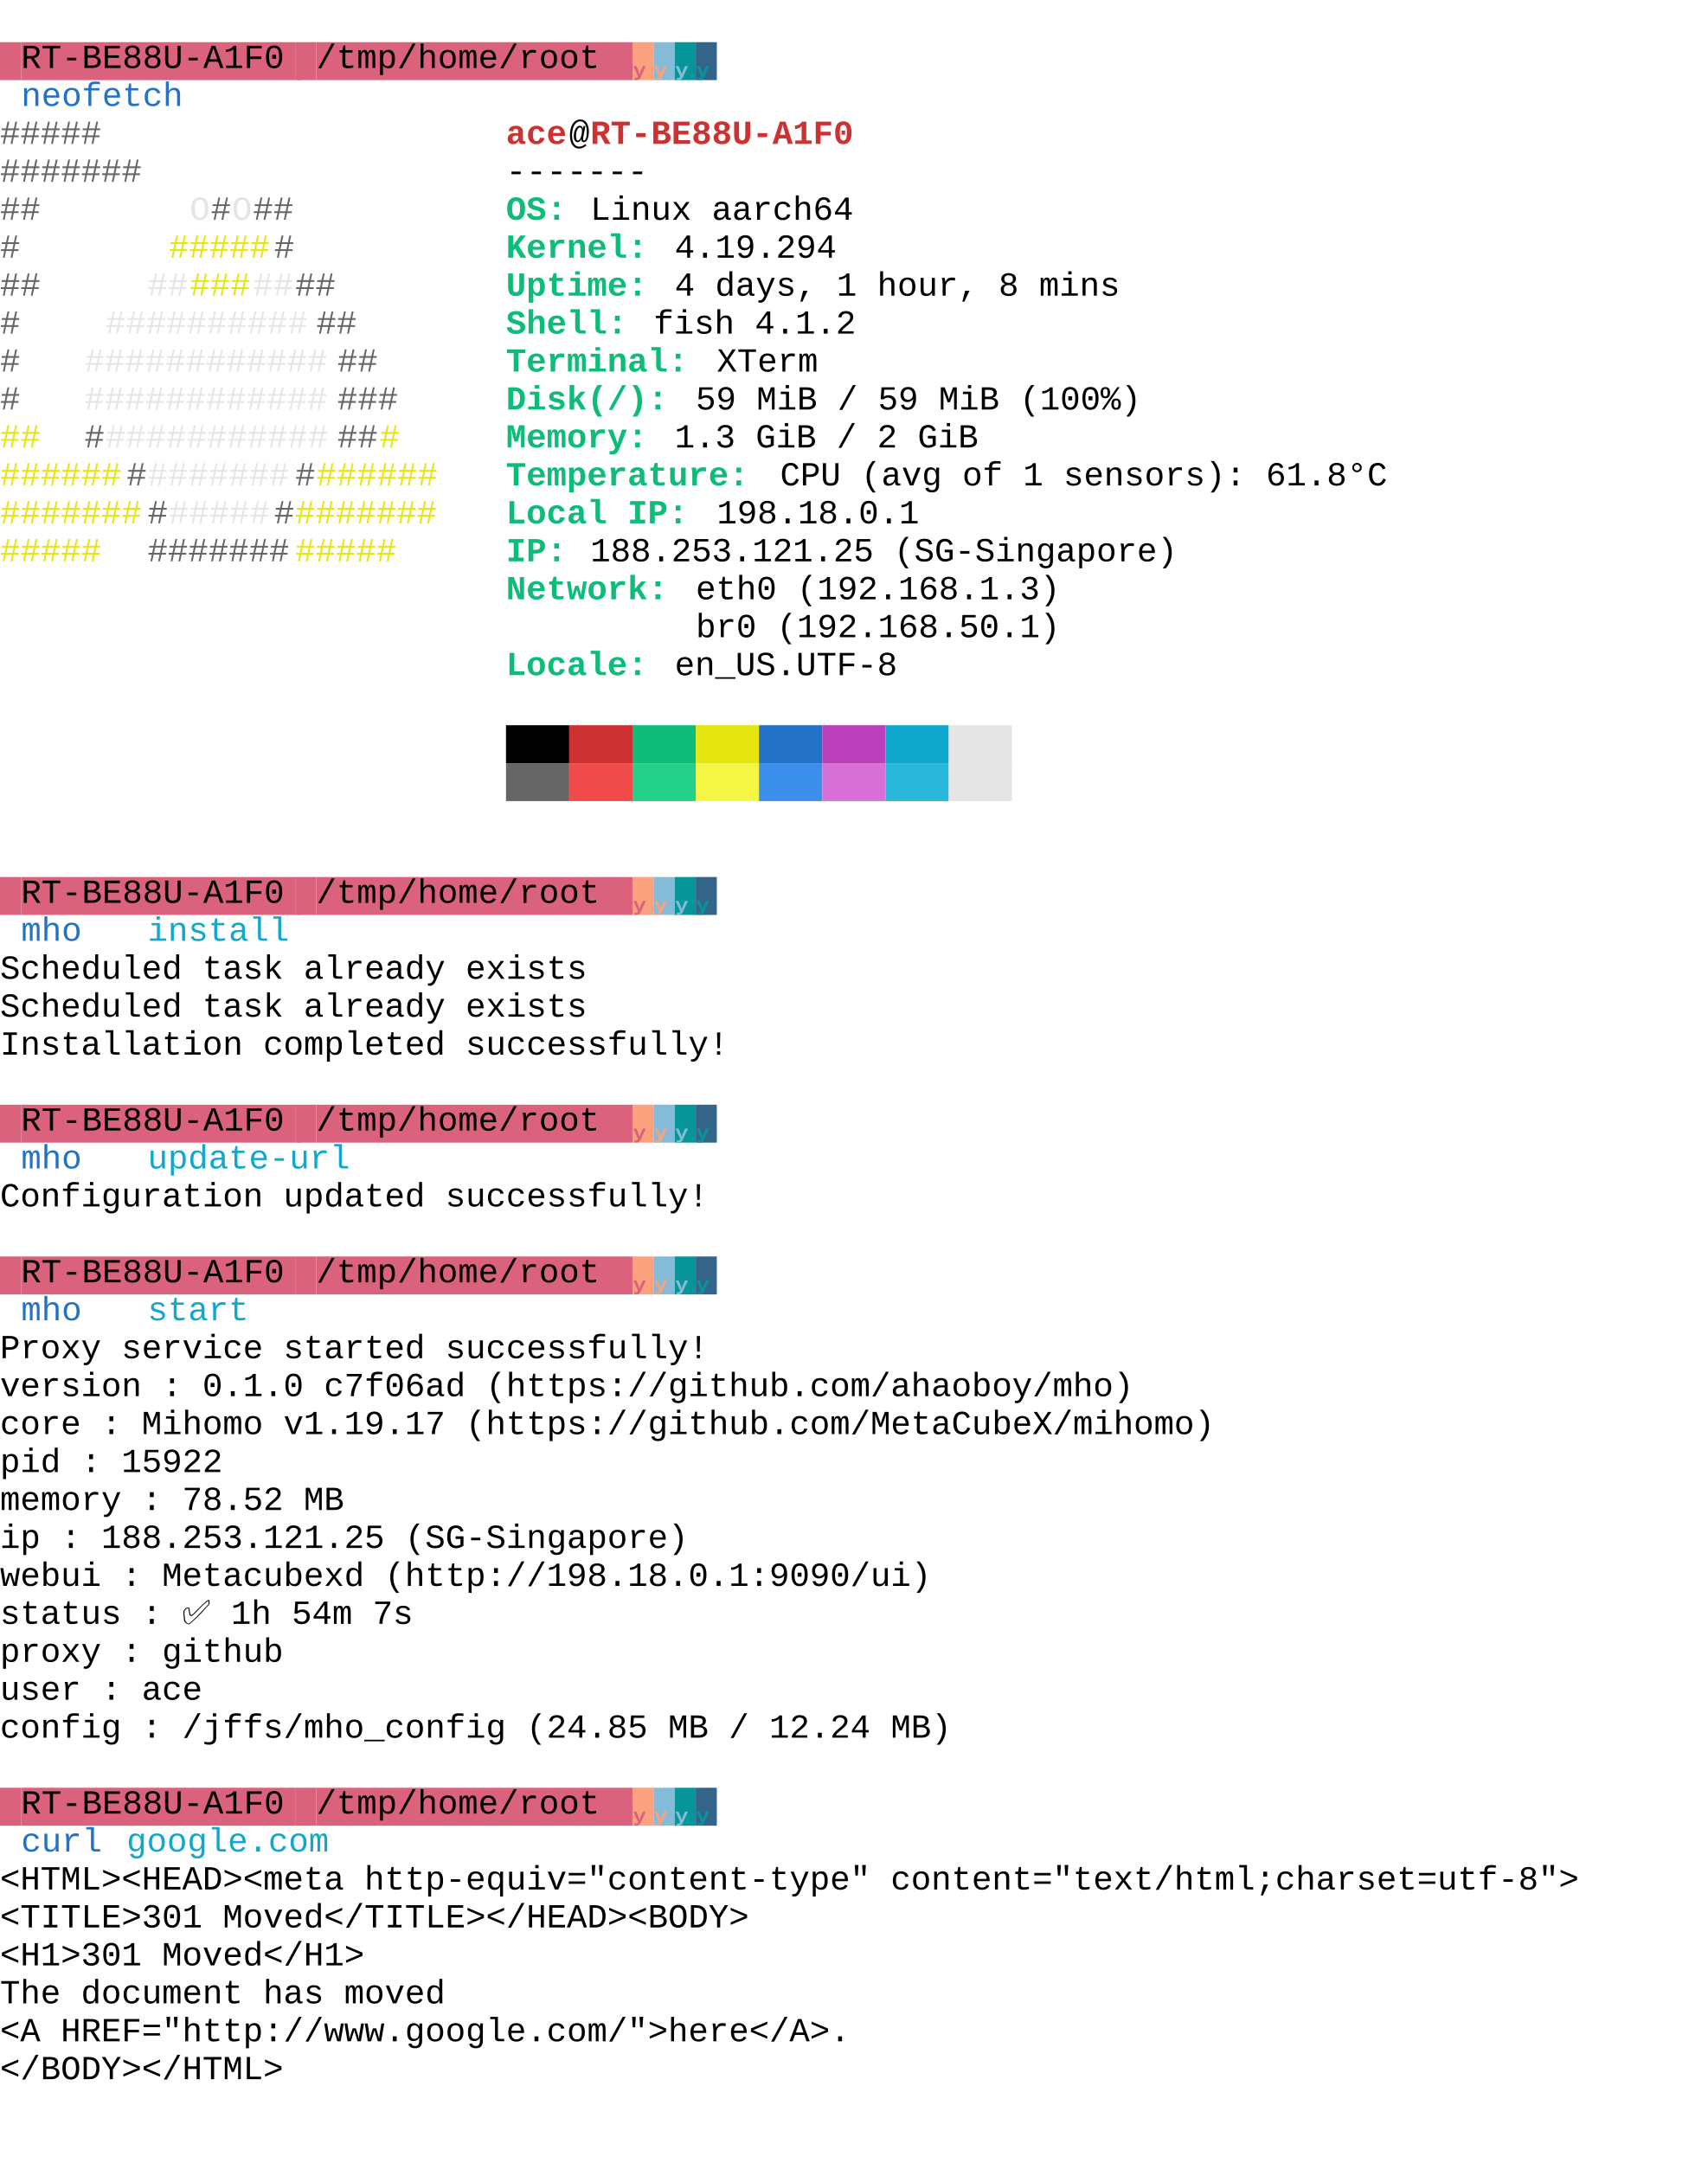
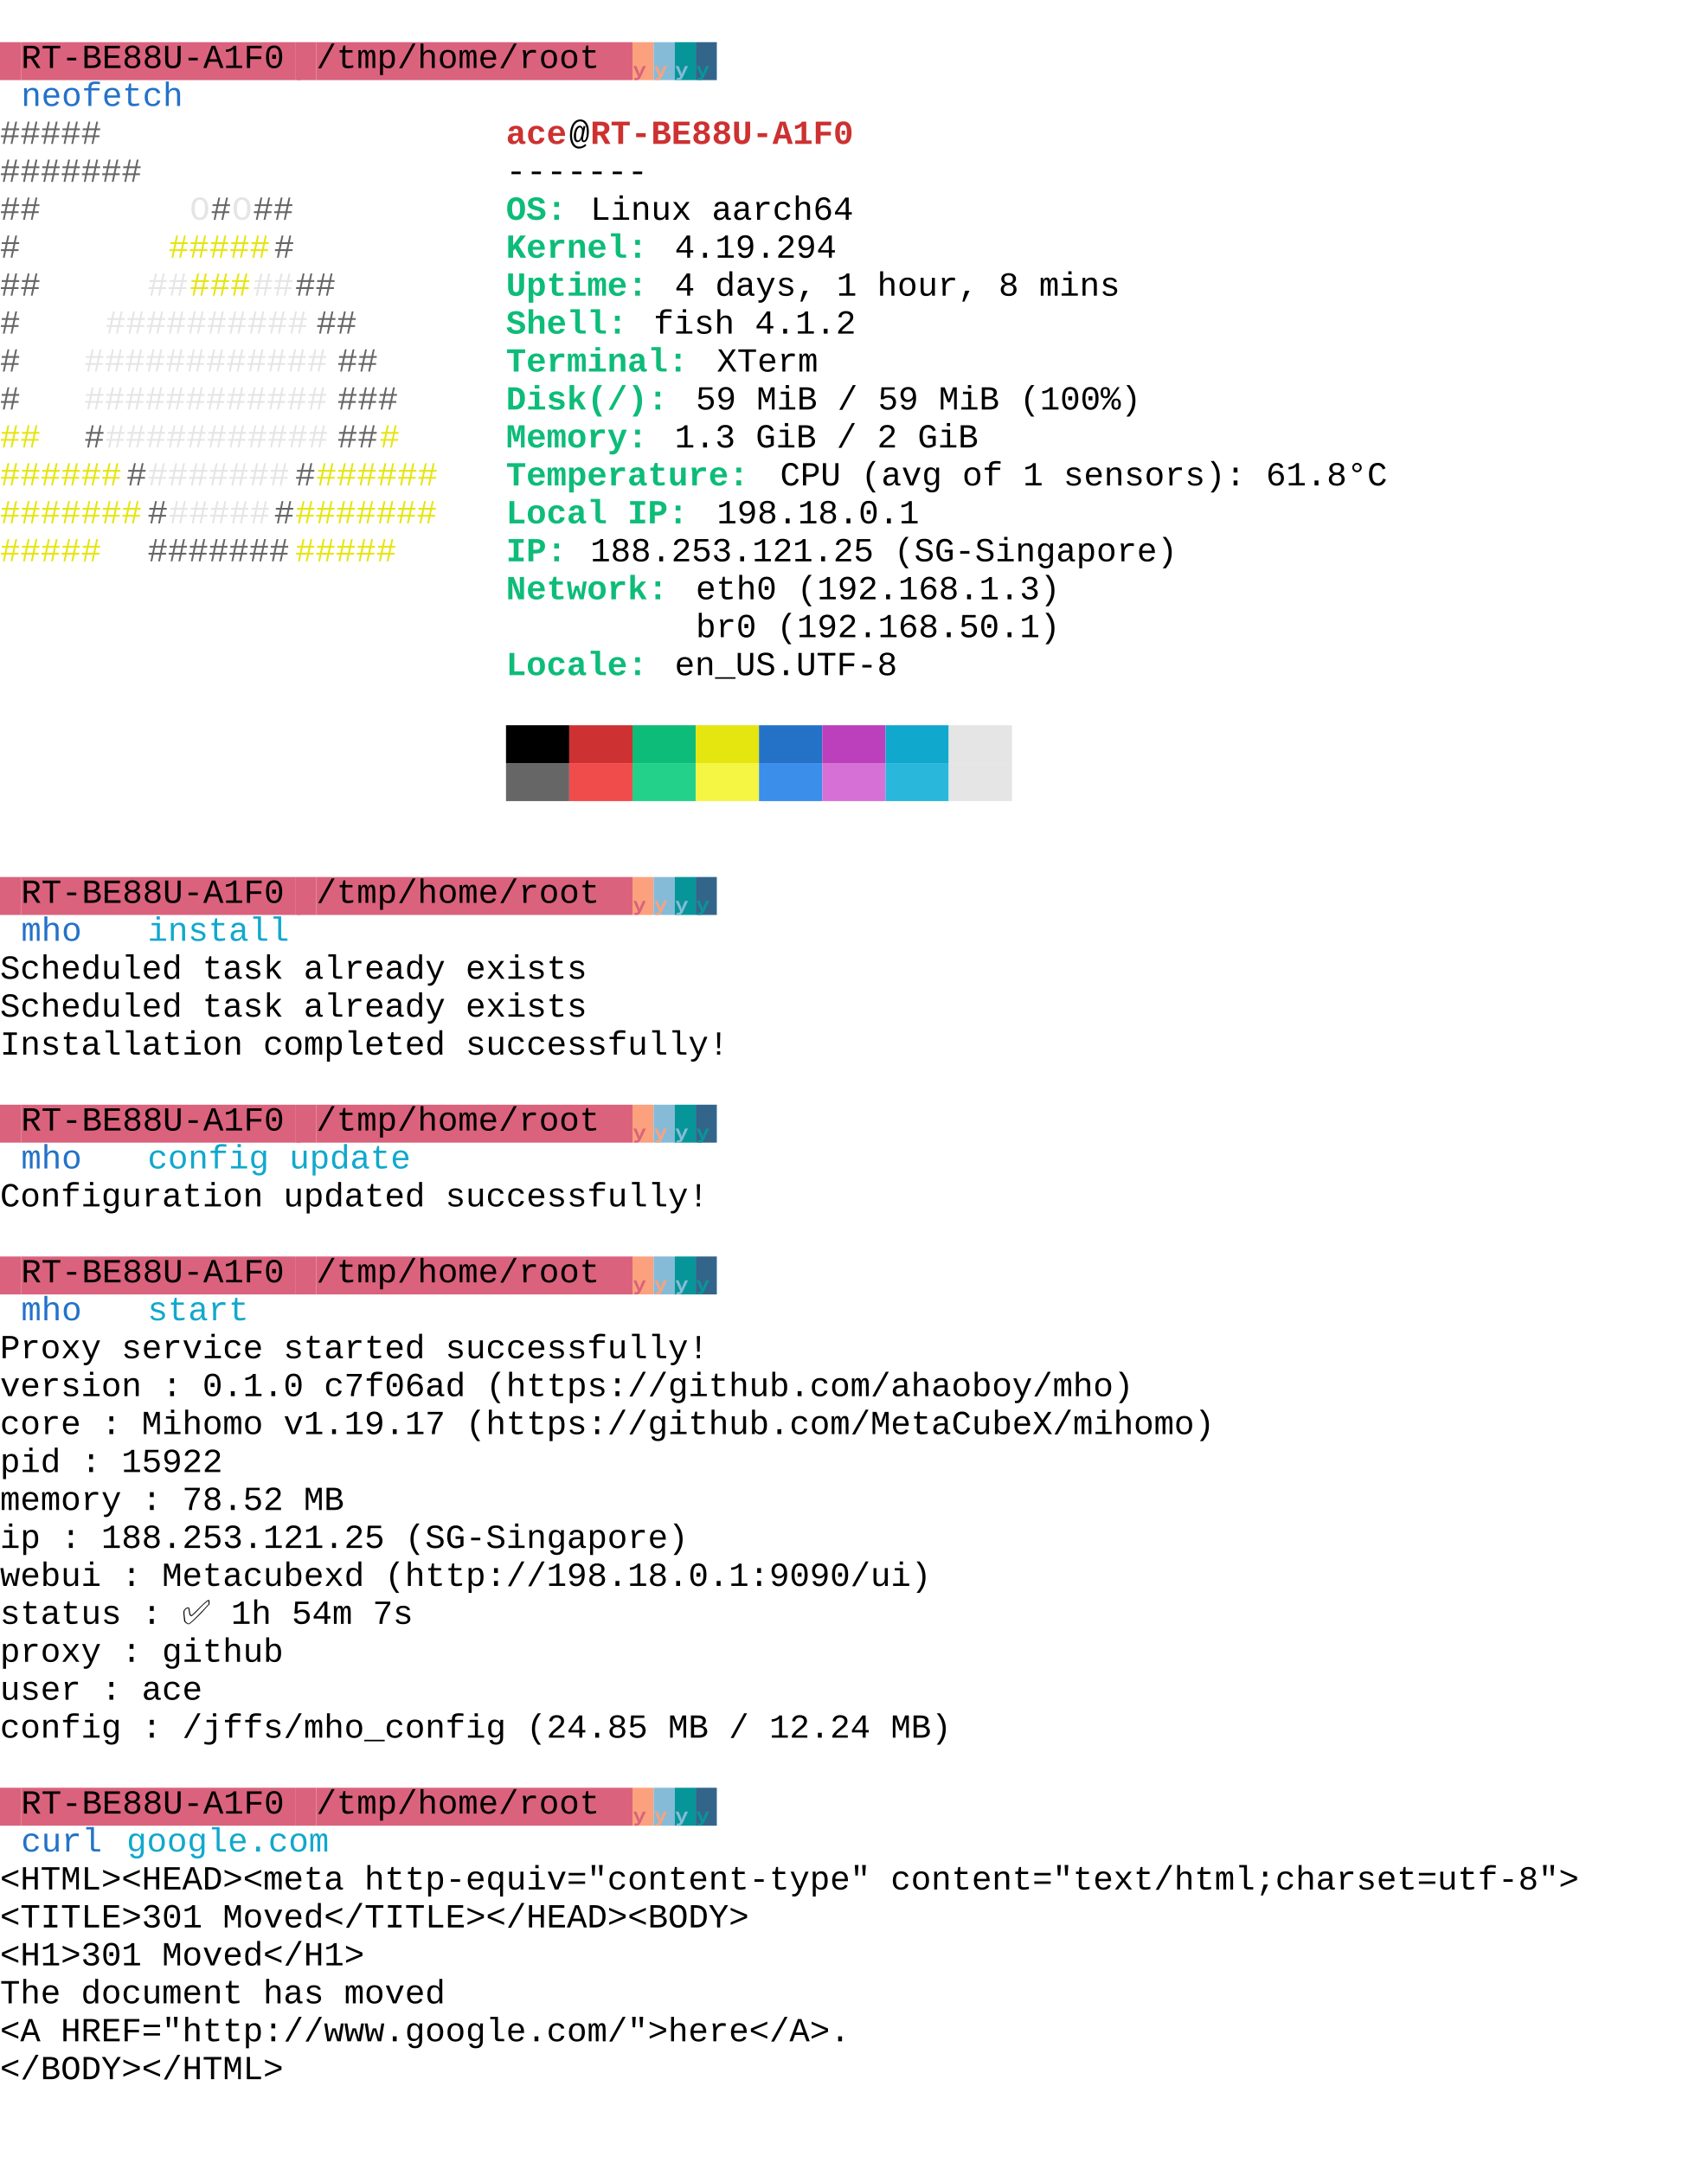
<svg xmlns="http://www.w3.org/2000/svg" width="810" height="1026">
  <style>.t{dominant-baseline:central;font-variant-ligatures:none;white-space:pre;font-family:Consolas,Courier New,Monaco,monospace;font-size:16px}.b{font-weight:700}:root{color-scheme:light dark;background:#fff}.cDA627D{fill:#da627d}.c0{fill:#000}.cFCA17D{fill:#fca17d}.c86BBD8{fill:#86bbd8}.c06969A{fill:#06969a}.c4{fill:#2472c8}.ca{fill:#666}.c1{fill:#cd3131}.c7{fill:#e5e5e5}.c2{fill:#0dbc79}.c3{fill:#e5e510}.c6{fill:#11a8cd}.bDA627D{fill:#da627d}.bFCA17D{fill:#fca17d}.b86BBD8{fill:#86bbd8}.b06969A{fill:#06969a}.b33658A{fill:#33658a}.b0{fill:#000}.b1{fill:#cd3131}.b2{fill:#0dbc79}.b3{fill:#e5e510}.b4{fill:#2472c8}.b5{fill:#bc3fbc}.b6{fill:#11a8cd}.b7{fill:#e5e5e5}.ba{fill:#666}.bb{fill:#f14c4c}.bc{fill:#23d18b}.bd{fill:#f5f543}.be{fill:#3b8eea}.bf{fill:#d670d6}.bg{fill:#29b8db}.bh{fill:#e5e5e5}svg text{fill:#000}@media (prefers-color-scheme:dark){:root{background:#181818}.cDA627D{fill:#da627d}.c0{fill:#e5e5e5}.cFCA17D{fill:#fca17d}.c86BBD8{fill:#86bbd8}.c06969A{fill:#06969a}.c4{fill:#2472c8}.ca{fill:#e5e5e5}.c1{fill:#cd3131}.c7{fill:#000}.c2{fill:#0dbc79}.c3{fill:#e5e510}.c6{fill:#11a8cd}.bDA627D{fill:#da627d}.bFCA17D{fill:#fca17d}.b86BBD8{fill:#86bbd8}.b06969A{fill:#06969a}.b33658A{fill:#33658a}.b0{fill:#e5e5e5}.b1{fill:#cd3131}.b2{fill:#0dbc79}.b3{fill:#e5e510}.b4{fill:#2472c8}.b5{fill:#bc3fbc}.b6{fill:#11a8cd}.b7{fill:#000}.ba{fill:#e5e5e5}.bb{fill:#f14c4c}.bc{fill:#23d18b}.bd{fill:#f5f543}.be{fill:#3b8eea}.bf{fill:#d670d6}.bg{fill:#29b8db}.bh{fill:#666}svg text{fill:#e5e5e5}}</style>
  <text y="10" class="t" />
  <path d="M0 20h10v18H0Z" class="bDA627D" />
  <text y="28" class="t cDA627D" />
  <path d="M10 20h130v18H10Z" class="bDA627D" />
  <text x="10" y="28" class="t c0">
    <tspan textLength="130">RT-BE88U-A1F0</tspan>
  </text>
  <path d="M140 20h10v18h-10Z" class="bDA627D" />
  <text x="140" y="28" class="t cDA627D">
    <tspan textLength="10"></tspan>
  </text>
  <path d="M150 20h150v18H150Z" class="bDA627D" />
  <text x="150" y="28" class="t c0">
    <tspan textLength="150">/tmp/home/root </tspan>
  </text>
  <path d="M300 20h10v18h-10Z" class="bFCA17D" />
  <text x="300" y="28" class="t cDA627D">
    <tspan textLength="10"></tspan>
  </text>
  <path d="M310 20h10v18h-10Z" class="b86BBD8" />
  <text x="310" y="28" class="t cFCA17D">
    <tspan textLength="10"></tspan>
  </text>
  <path d="M320 20h10v18h-10Z" class="b06969A" />
  <text x="320" y="28" class="t c86BBD8">
    <tspan textLength="10"></tspan>
  </text>
  <path d="M330 20h10v18h-10Z" class="b33658A" />
  <text x="330" y="28" class="t c06969A">
    <tspan textLength="10"></tspan>
  </text>
  <text x="340" y="28" class="t" />
  <text y="46" class="t" />
  <text x="10" y="46" class="t c4">
    <tspan textLength="80">neofetch</tspan>
  </text>
  <text x="90" y="46" class="t" />
  <text y="64" class="t ca">
    <tspan textLength="240">        #####           </tspan>
  </text>
  <text x="240" y="64" class="t c1 b">
    <tspan textLength="30">ace</tspan>
  </text>
  <text x="270" y="64" class="t">
    <tspan textLength="10">@</tspan>
  </text>
  <text x="280" y="64" class="t c1 b">
    <tspan textLength="130">RT-BE88U-A1F0</tspan>
  </text>
  <text x="410" y="64" class="t" />
  <text y="82" class="t ca">
    <tspan textLength="240">       #######          </tspan>
  </text>
  <text x="240" y="82" class="t">
    <tspan textLength="580">-------                                                   </tspan>
  </text>
  <text y="100" class="t ca">
    <tspan textLength="90">       ##</tspan>
  </text>
  <text x="90" y="100" class="t c7">
    <tspan textLength="10">O</tspan>
  </text>
  <text x="100" y="100" class="t ca">
    <tspan textLength="10">#</tspan>
  </text>
  <text x="110" y="100" class="t c7">
    <tspan textLength="10">O</tspan>
  </text>
  <text x="120" y="100" class="t ca">
    <tspan textLength="120">##          </tspan>
  </text>
  <text x="240" y="100" class="t c2 b">
    <tspan textLength="40">OS: </tspan>
  </text>
  <text x="280" y="100" class="t">
    <tspan textLength="540">Linux aarch64                                         </tspan>
  </text>
  <text y="118" class="t ca">
    <tspan textLength="80">       #</tspan>
  </text>
  <text x="80" y="118" class="t c3">
    <tspan textLength="50">#####</tspan>
  </text>
  <text x="130" y="118" class="t ca">
    <tspan textLength="110">#          </tspan>
  </text>
  <text x="240" y="118" class="t c2 b">
    <tspan textLength="80">Kernel: </tspan>
  </text>
  <text x="320" y="118" class="t">
    <tspan textLength="500">4.19.294                                          </tspan>
  </text>
  <text y="136" class="t ca">
    <tspan textLength="70">     ##</tspan>
  </text>
  <text x="70" y="136" class="t c7">
    <tspan textLength="20">##</tspan>
  </text>
  <text x="90" y="136" class="t c3">
    <tspan textLength="30">###</tspan>
  </text>
  <text x="120" y="136" class="t c7">
    <tspan textLength="20">##</tspan>
  </text>
  <text x="140" y="136" class="t ca">
    <tspan textLength="100">##        </tspan>
  </text>
  <text x="240" y="136" class="t c2 b">
    <tspan textLength="80">Uptime: </tspan>
  </text>
  <text x="320" y="136" class="t">
    <tspan textLength="500">4 days, 1 hour, 8 mins                            </tspan>
  </text>
  <text y="154" class="t ca">
    <tspan textLength="50">    #</tspan>
  </text>
  <text x="50" y="154" class="t c7">
    <tspan textLength="100">##########</tspan>
  </text>
  <text x="150" y="154" class="t ca">
    <tspan textLength="90">##       </tspan>
  </text>
  <text x="240" y="154" class="t c2 b">
    <tspan textLength="70">Shell: </tspan>
  </text>
  <text x="310" y="154" class="t">
    <tspan textLength="510">fish 4.1.2                                         </tspan>
  </text>
  <text y="172" class="t ca">
    <tspan textLength="40">   #</tspan>
  </text>
  <text x="40" y="172" class="t c7">
    <tspan textLength="120">############</tspan>
  </text>
  <text x="160" y="172" class="t ca">
    <tspan textLength="80">##      </tspan>
  </text>
  <text x="240" y="172" class="t c2 b">
    <tspan textLength="100">Terminal: </tspan>
  </text>
  <text x="340" y="172" class="t">
    <tspan textLength="480">XTerm                                           </tspan>
  </text>
  <text y="190" class="t ca">
    <tspan textLength="40">   #</tspan>
  </text>
  <text x="40" y="190" class="t c7">
    <tspan textLength="120">############</tspan>
  </text>
  <text x="160" y="190" class="t ca">
    <tspan textLength="80">###     </tspan>
  </text>
  <text x="240" y="190" class="t c2 b">
    <tspan textLength="90">Disk(/): </tspan>
  </text>
  <text x="330" y="190" class="t">
    <tspan textLength="490">59 MiB / 59 MiB (100%)                           </tspan>
  </text>
  <text y="208" class="t c3">
    <tspan textLength="40">  ##</tspan>
  </text>
  <text x="40" y="208" class="t ca">
    <tspan textLength="10">#</tspan>
  </text>
  <text x="50" y="208" class="t c7">
    <tspan textLength="110">###########</tspan>
  </text>
  <text x="160" y="208" class="t ca">
    <tspan textLength="20">##</tspan>
  </text>
  <text x="180" y="208" class="t c3">
    <tspan textLength="60">#     </tspan>
  </text>
  <text x="240" y="208" class="t c2 b">
    <tspan textLength="80">Memory: </tspan>
  </text>
  <text x="320" y="208" class="t">
    <tspan textLength="500">1.3 GiB / 2 GiB                                   </tspan>
  </text>
  <text y="226" class="t c3">
    <tspan textLength="60">######</tspan>
  </text>
  <text x="60" y="226" class="t ca">
    <tspan textLength="10">#</tspan>
  </text>
  <text x="70" y="226" class="t c7">
    <tspan textLength="70">#######</tspan>
  </text>
  <text x="140" y="226" class="t ca">
    <tspan textLength="10">#</tspan>
  </text>
  <text x="150" y="226" class="t c3">
    <tspan textLength="90">######   </tspan>
  </text>
  <text x="240" y="226" class="t c2 b">
    <tspan textLength="130">Temperature: </tspan>
  </text>
  <text x="370" y="226" class="t">
    <tspan textLength="450">CPU (avg of 1 sensors): 61.8°C               </tspan>
  </text>
  <text y="244" class="t c3">
    <tspan textLength="70">#######</tspan>
  </text>
  <text x="70" y="244" class="t ca">
    <tspan textLength="10">#</tspan>
  </text>
  <text x="80" y="244" class="t c7">
    <tspan textLength="50">#####</tspan>
  </text>
  <text x="130" y="244" class="t ca">
    <tspan textLength="10">#</tspan>
  </text>
  <text x="140" y="244" class="t c3">
    <tspan textLength="100">#######   </tspan>
  </text>
  <text x="240" y="244" class="t c2 b">
    <tspan textLength="100">Local IP: </tspan>
  </text>
  <text x="340" y="244" class="t">
    <tspan textLength="480">198.18.0.1                                      </tspan>
  </text>
  <text y="262" class="t c3">
    <tspan textLength="70">  #####</tspan>
  </text>
  <text x="70" y="262" class="t ca">
    <tspan textLength="70">#######</tspan>
  </text>
  <text x="140" y="262" class="t c3">
    <tspan textLength="100">#####     </tspan>
  </text>
  <text x="240" y="262" class="t c2 b">
    <tspan textLength="40">IP: </tspan>
  </text>
  <text x="280" y="262" class="t">
    <tspan textLength="540">188.253.121.25 (SG-Singapore)                         </tspan>
  </text>
  <text y="280" class="t c3" />
  <text x="240" y="280" class="t c2 b">
    <tspan textLength="90">Network: </tspan>
  </text>
  <text x="330" y="280" class="t">
    <tspan textLength="490">eth0 (192.168.1.3)                               </tspan>
  </text>
  <text y="298" class="t c3" />
  <text x="240" y="298" class="t c2 b" />
  <text x="330" y="298" class="t">
    <tspan textLength="490">br0 (192.168.50.1)                               </tspan>
  </text>
  <text y="316" class="t c3" />
  <text x="240" y="316" class="t c2 b">
    <tspan textLength="80">Locale: </tspan>
  </text>
  <text x="320" y="316" class="t">
    <tspan textLength="500">en_US.UTF-8                                       </tspan>
  </text>
  <text y="334" class="t c3" />
  <text x="240" y="334" class="t" />
  <text y="352" class="t c3" />
  <path d="M240 344h30v18h-30Z" class="b0" />
  <text x="240" y="352" class="t" />
  <path d="M270 344h30v18h-30Z" class="b1" />
  <text x="270" y="352" class="t" />
  <path d="M300 344h30v18h-30Z" class="b2" />
  <text x="300" y="352" class="t" />
  <path d="M330 344h30v18h-30Z" class="b3" />
  <text x="330" y="352" class="t" />
  <path d="M360 344h30v18h-30Z" class="b4" />
  <text x="360" y="352" class="t" />
  <path d="M390 344h30v18h-30Z" class="b5" />
  <text x="390" y="352" class="t" />
  <path d="M420 344h30v18h-30Z" class="b6" />
  <text x="420" y="352" class="t" />
  <path d="M450 344h30v18h-30Z" class="b7" />
  <text x="450" y="352" class="t" />
  <text x="480" y="352" class="t" />
  <text y="370" class="t c3" />
  <path d="M240 362h30v18h-30Z" class="ba" />
  <text x="240" y="370" class="t" />
  <path d="M270 362h30v18h-30Z" class="bb" />
  <text x="270" y="370" class="t" />
  <path d="M300 362h30v18h-30Z" class="bc" />
  <text x="300" y="370" class="t" />
  <path d="M330 362h30v18h-30Z" class="bd" />
  <text x="330" y="370" class="t" />
  <path d="M360 362h30v18h-30Z" class="be" />
  <text x="360" y="370" class="t" />
  <path d="M390 362h30v18h-30Z" class="bf" />
  <text x="390" y="370" class="t" />
  <path d="M420 362h30v18h-30Z" class="bg" />
  <text x="420" y="370" class="t" />
  <path d="M450 362h30v18h-30Z" class="bh" />
  <text x="450" y="370" class="t" />
  <text x="480" y="370" class="t" />
  <text y="388" class="t" />
  <text y="406" class="t" />
  <path d="M0 416h10v18H0Z" class="bDA627D" />
  <text y="424" class="t cDA627D" />
  <path d="M10 416h130v18H10Z" class="bDA627D" />
  <text x="10" y="424" class="t c0">
    <tspan textLength="130">RT-BE88U-A1F0</tspan>
  </text>
  <path d="M140 416h10v18h-10Z" class="bDA627D" />
  <text x="140" y="424" class="t cDA627D">
    <tspan textLength="10"></tspan>
  </text>
  <path d="M150 416h150v18H150Z" class="bDA627D" />
  <text x="150" y="424" class="t c0">
    <tspan textLength="150">/tmp/home/root </tspan>
  </text>
  <path d="M300 416h10v18h-10Z" class="bFCA17D" />
  <text x="300" y="424" class="t cDA627D">
    <tspan textLength="10"></tspan>
  </text>
  <path d="M310 416h10v18h-10Z" class="b86BBD8" />
  <text x="310" y="424" class="t cFCA17D">
    <tspan textLength="10"></tspan>
  </text>
  <path d="M320 416h10v18h-10Z" class="b06969A" />
  <text x="320" y="424" class="t c86BBD8">
    <tspan textLength="10"></tspan>
  </text>
  <path d="M330 416h10v18h-10Z" class="b33658A" />
  <text x="330" y="424" class="t c06969A">
    <tspan textLength="10"></tspan>
  </text>
  <text x="340" y="424" class="t" />
  <text y="442" class="t" />
  <text x="10" y="442" class="t c4">
    <tspan textLength="50">mho</tspan>
  </text>
  <text x="60" y="442" class="t" />
  <text x="70" y="442" class="t c6">
    <tspan textLength="70">install</tspan>
  </text>
  <text x="140" y="442" class="t" />
  <text y="460" class="t">
    <tspan textLength="820">Scheduled task already exists                                                     </tspan>
  </text>
  <text y="478" class="t">
    <tspan textLength="820">Scheduled task already exists                                                     </tspan>
  </text>
  <text y="496" class="t">
    <tspan textLength="820">Installation completed successfully!                                              </tspan>
  </text>
  <text y="514" class="t" />
  <path d="M0 524h10v18H0Z" class="bDA627D" />
  <text y="532" class="t cDA627D" />
  <path d="M10 524h130v18H10Z" class="bDA627D" />
  <text x="10" y="532" class="t c0">
    <tspan textLength="130">RT-BE88U-A1F0</tspan>
  </text>
  <path d="M140 524h10v18h-10Z" class="bDA627D" />
  <text x="140" y="532" class="t cDA627D">
    <tspan textLength="10"></tspan>
  </text>
  <path d="M150 524h150v18H150Z" class="bDA627D" />
  <text x="150" y="532" class="t c0">
    <tspan textLength="150">/tmp/home/root </tspan>
  </text>
  <path d="M300 524h10v18h-10Z" class="bFCA17D" />
  <text x="300" y="532" class="t cDA627D">
    <tspan textLength="10"></tspan>
  </text>
  <path d="M310 524h10v18h-10Z" class="b86BBD8" />
  <text x="310" y="532" class="t cFCA17D">
    <tspan textLength="10"></tspan>
  </text>
  <path d="M320 524h10v18h-10Z" class="b06969A" />
  <text x="320" y="532" class="t c86BBD8">
    <tspan textLength="10"></tspan>
  </text>
  <path d="M330 524h10v18h-10Z" class="b33658A" />
  <text x="330" y="532" class="t c06969A">
    <tspan textLength="10"></tspan>
  </text>
  <text x="340" y="532" class="t" />
  <text y="550" class="t" />
  <text x="10" y="550" class="t c4">
    <tspan textLength="50">mho</tspan>
  </text>
  <text x="60" y="550" class="t" />
  <text x="70" y="550" class="t c6">
-     <tspan textLength="100">update-url</tspan>
+     <tspan textLength="130">config update</tspan>
  </text>
  <text x="170" y="550" class="t" />
  <text y="568" class="t">
    <tspan textLength="820">Configuration updated successfully!                                               </tspan>
  </text>
  <text y="586" class="t" />
  <path d="M0 596h10v18H0Z" class="bDA627D" />
  <text y="604" class="t cDA627D" />
  <path d="M10 596h130v18H10Z" class="bDA627D" />
  <text x="10" y="604" class="t c0">
    <tspan textLength="130">RT-BE88U-A1F0</tspan>
  </text>
  <path d="M140 596h10v18h-10Z" class="bDA627D" />
  <text x="140" y="604" class="t cDA627D">
    <tspan textLength="10"></tspan>
  </text>
  <path d="M150 596h150v18H150Z" class="bDA627D" />
  <text x="150" y="604" class="t c0">
    <tspan textLength="150">/tmp/home/root </tspan>
  </text>
  <path d="M300 596h10v18h-10Z" class="bFCA17D" />
  <text x="300" y="604" class="t cDA627D">
    <tspan textLength="10"></tspan>
  </text>
  <path d="M310 596h10v18h-10Z" class="b86BBD8" />
  <text x="310" y="604" class="t cFCA17D">
    <tspan textLength="10"></tspan>
  </text>
  <path d="M320 596h10v18h-10Z" class="b06969A" />
  <text x="320" y="604" class="t c86BBD8">
    <tspan textLength="10"></tspan>
  </text>
  <path d="M330 596h10v18h-10Z" class="b33658A" />
  <text x="330" y="604" class="t c06969A">
    <tspan textLength="10"></tspan>
  </text>
  <text x="340" y="604" class="t" />
  <text y="622" class="t" />
  <text x="10" y="622" class="t c4">
    <tspan textLength="50">mho</tspan>
  </text>
  <text x="60" y="622" class="t" />
  <text x="70" y="622" class="t c6">
    <tspan textLength="50">start</tspan>
  </text>
  <text x="120" y="622" class="t" />
  <text y="640" class="t">
    <tspan textLength="820">Proxy service started successfully!                                               </tspan>
  </text>
  <text y="658" class="t">
    <tspan textLength="820">version : 0.1.0 c7f06ad (https://github.com/ahaoboy/mho)                        </tspan>
  </text>
  <text y="676" class="t">
    <tspan textLength="820">core    : Mihomo v1.19.17 (https://github.com/MetaCubeX/mihomo)                   </tspan>
  </text>
  <text y="694" class="t">
    <tspan textLength="820">pid     : 15922                                                                   </tspan>
  </text>
  <text y="712" class="t">
    <tspan textLength="820">memory  : 78.52 MB                                                                </tspan>
  </text>
  <text y="730" class="t">
    <tspan textLength="820">ip      : 188.253.121.25 (SG-Singapore)                                           </tspan>
  </text>
  <text y="748" class="t">
    <tspan textLength="820">webui   : Metacubexd (http://198.18.0.1:9090/ui)                                  </tspan>
  </text>
  <text y="766" class="t">
    <tspan textLength="820">status  : ✅ 1h 54m 7s                                                             </tspan>
  </text>
  <text y="784" class="t">
    <tspan textLength="820">proxy   : github                                                                  </tspan>
  </text>
  <text y="802" class="t">
    <tspan textLength="820">user    : ace                                                                     </tspan>
  </text>
  <text y="820" class="t">
    <tspan textLength="820">config  : /jffs/mho_config (24.85 MB / 12.24 MB)                                </tspan>
  </text>
  <text y="838" class="t" />
  <path d="M0 848h10v18H0Z" class="bDA627D" />
  <text y="856" class="t cDA627D" />
  <path d="M10 848h130v18H10Z" class="bDA627D" />
  <text x="10" y="856" class="t c0">
    <tspan textLength="130">RT-BE88U-A1F0</tspan>
  </text>
  <path d="M140 848h10v18h-10Z" class="bDA627D" />
  <text x="140" y="856" class="t cDA627D">
    <tspan textLength="10"></tspan>
  </text>
  <path d="M150 848h150v18H150Z" class="bDA627D" />
  <text x="150" y="856" class="t c0">
    <tspan textLength="150">/tmp/home/root </tspan>
  </text>
  <path d="M300 848h10v18h-10Z" class="bFCA17D" />
  <text x="300" y="856" class="t cDA627D">
    <tspan textLength="10"></tspan>
  </text>
  <path d="M310 848h10v18h-10Z" class="b86BBD8" />
  <text x="310" y="856" class="t cFCA17D">
    <tspan textLength="10"></tspan>
  </text>
  <path d="M320 848h10v18h-10Z" class="b06969A" />
  <text x="320" y="856" class="t c86BBD8">
    <tspan textLength="10"></tspan>
  </text>
  <path d="M330 848h10v18h-10Z" class="b33658A" />
  <text x="330" y="856" class="t c06969A">
    <tspan textLength="10"></tspan>
  </text>
  <text x="340" y="856" class="t" />
  <text y="874" class="t" />
  <text x="10" y="874" class="t c4">
    <tspan textLength="40">curl</tspan>
  </text>
  <text x="50" y="874" class="t" />
  <text x="60" y="874" class="t c6">
    <tspan textLength="100">google.com</tspan>
  </text>
  <text x="160" y="874" class="t" />
  <text y="892" class="t">
    <tspan textLength="820">&lt;HTML&gt;&lt;HEAD&gt;&lt;meta http-equiv="content-type" content="text/html;charset=utf-8"&gt;    </tspan>
  </text>
  <text y="910" class="t">
    <tspan textLength="820">&lt;TITLE&gt;301 Moved&lt;/TITLE&gt;&lt;/HEAD&gt;&lt;BODY&gt;                                             </tspan>
  </text>
  <text y="928" class="t">
    <tspan textLength="820">&lt;H1&gt;301 Moved&lt;/H1&gt;                                                                </tspan>
  </text>
  <text y="946" class="t">
    <tspan textLength="820">The document has moved                                                            </tspan>
  </text>
  <text y="964" class="t">
    <tspan textLength="820">&lt;A HREF="http://www.google.com/"&gt;here&lt;/A&gt;.                                        </tspan>
  </text>
  <text y="982" class="t">
    <tspan textLength="820">&lt;/BODY&gt;&lt;/HTML&gt;                                                                    </tspan>
  </text>
  <text y="1000" class="t" />
  <text y="1018" class="t" />
  <text y="1036" class="t" />
</svg>
